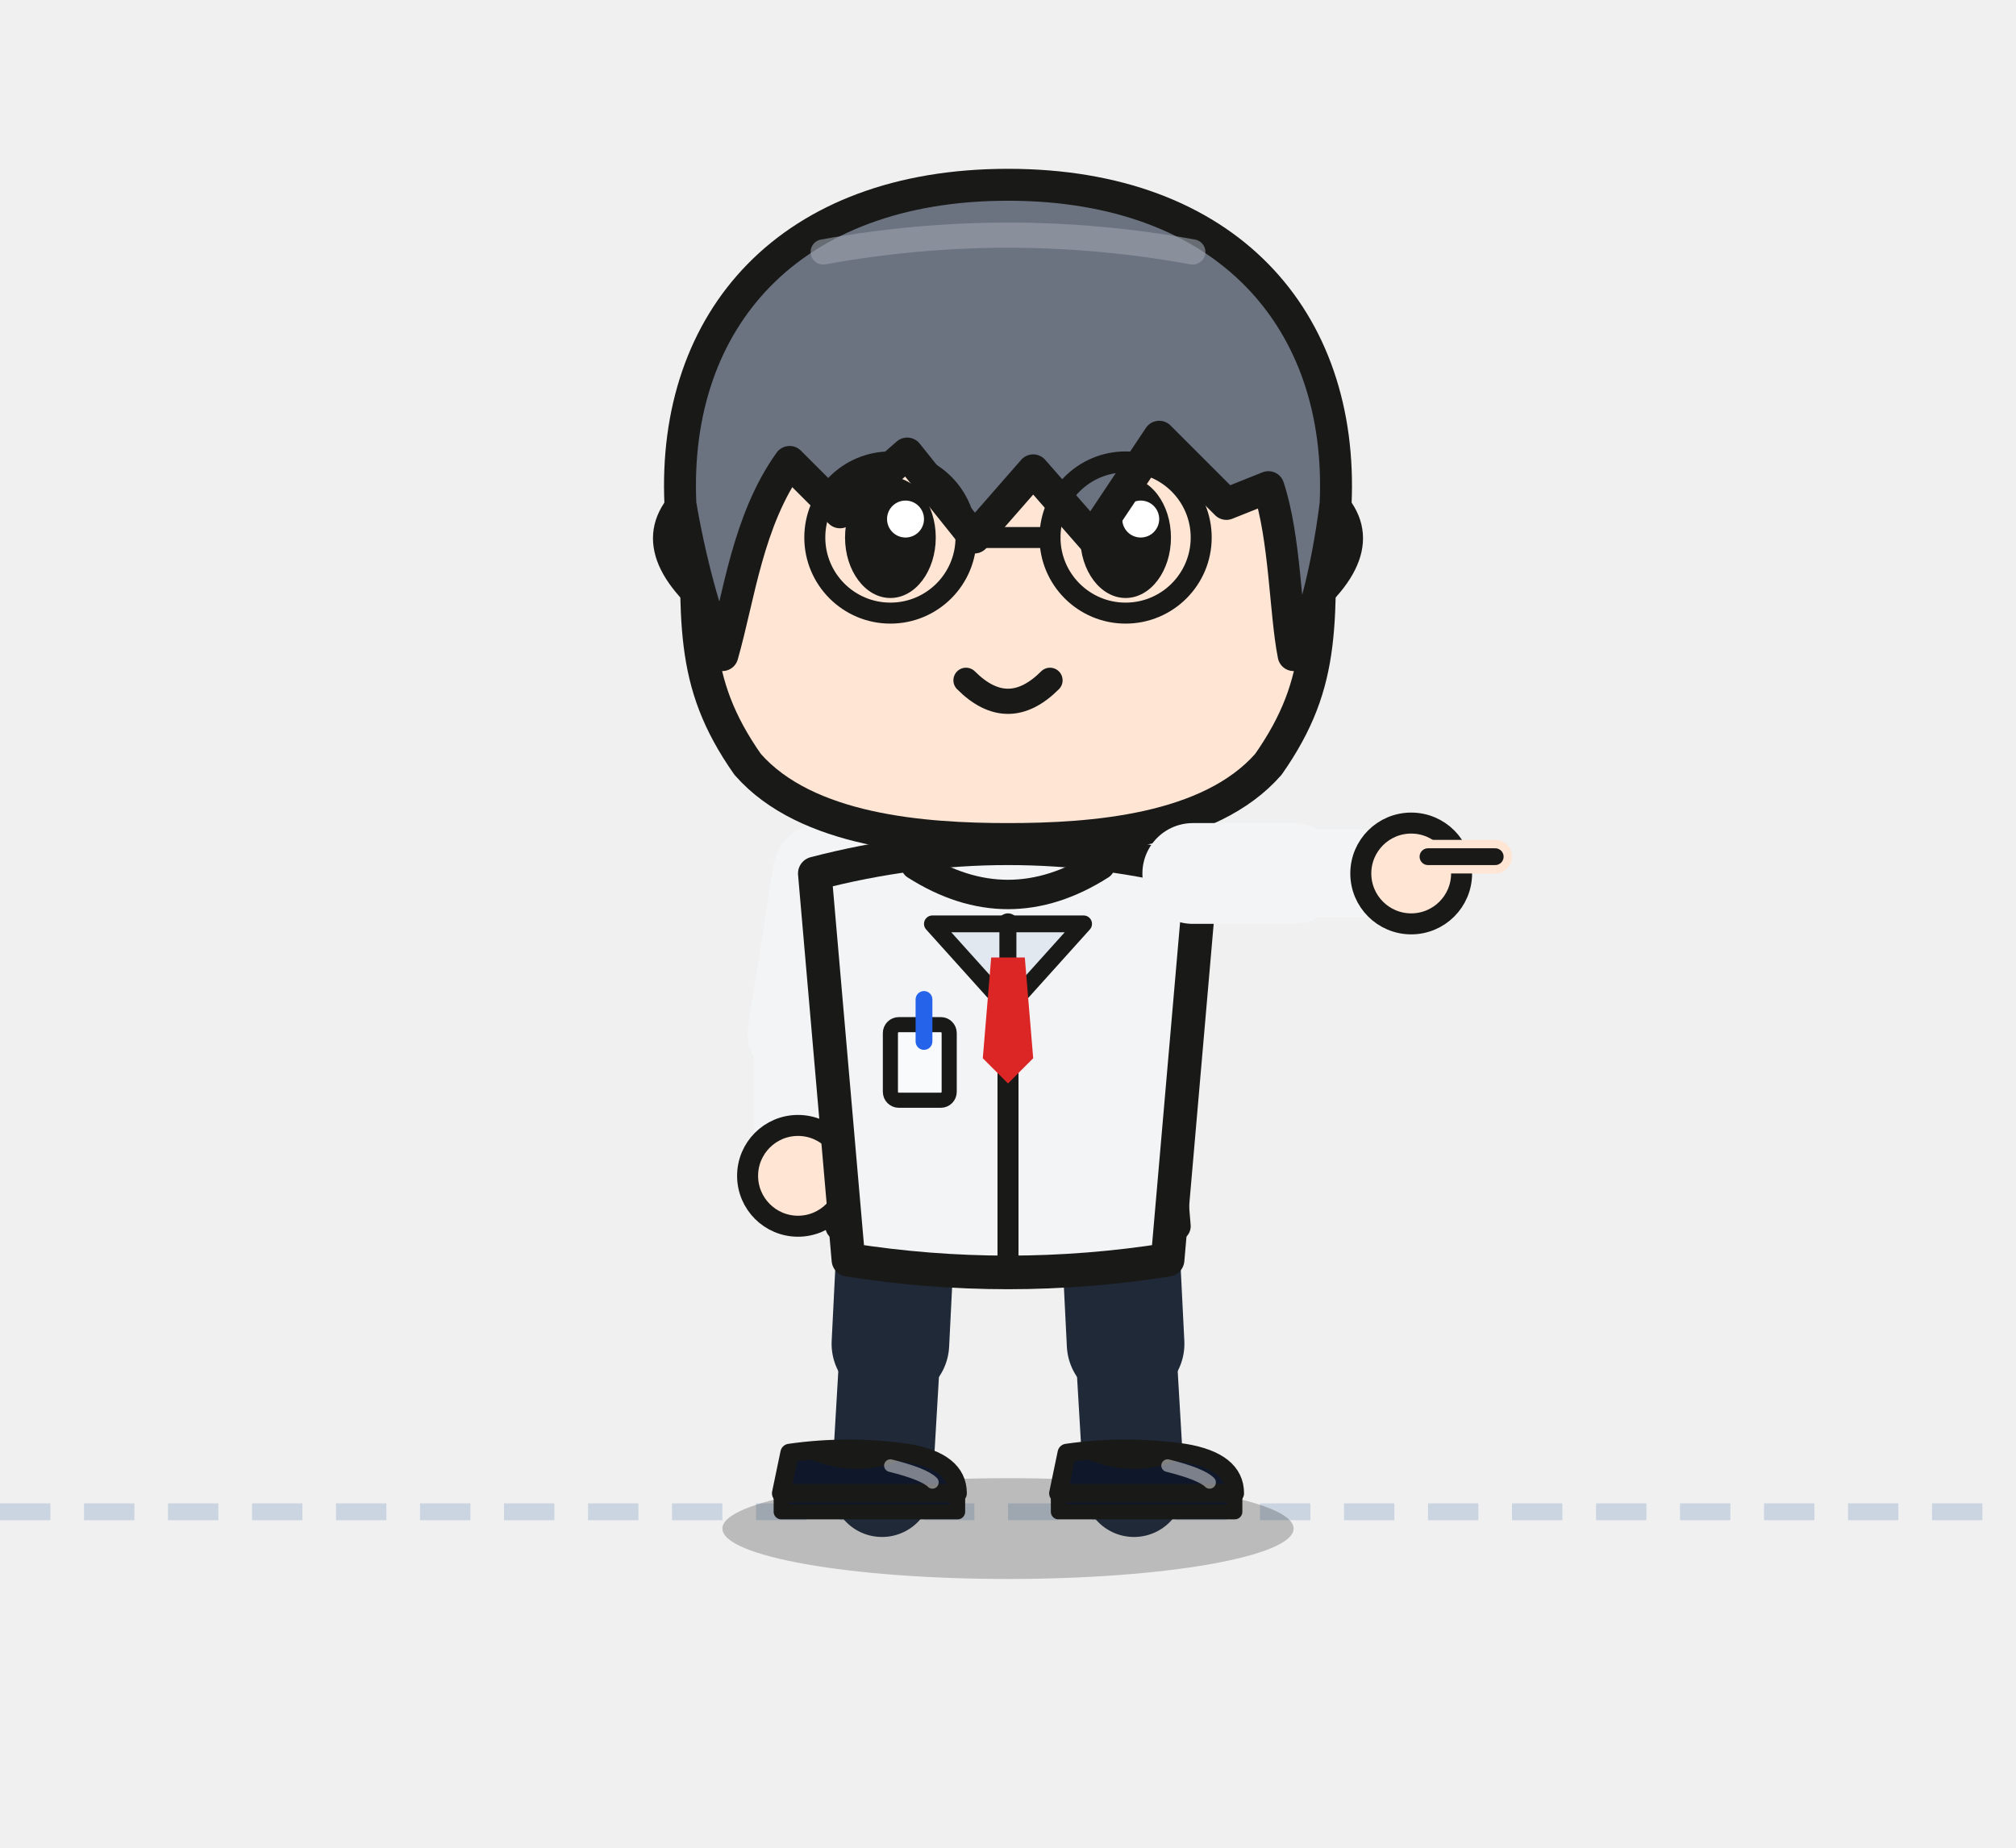
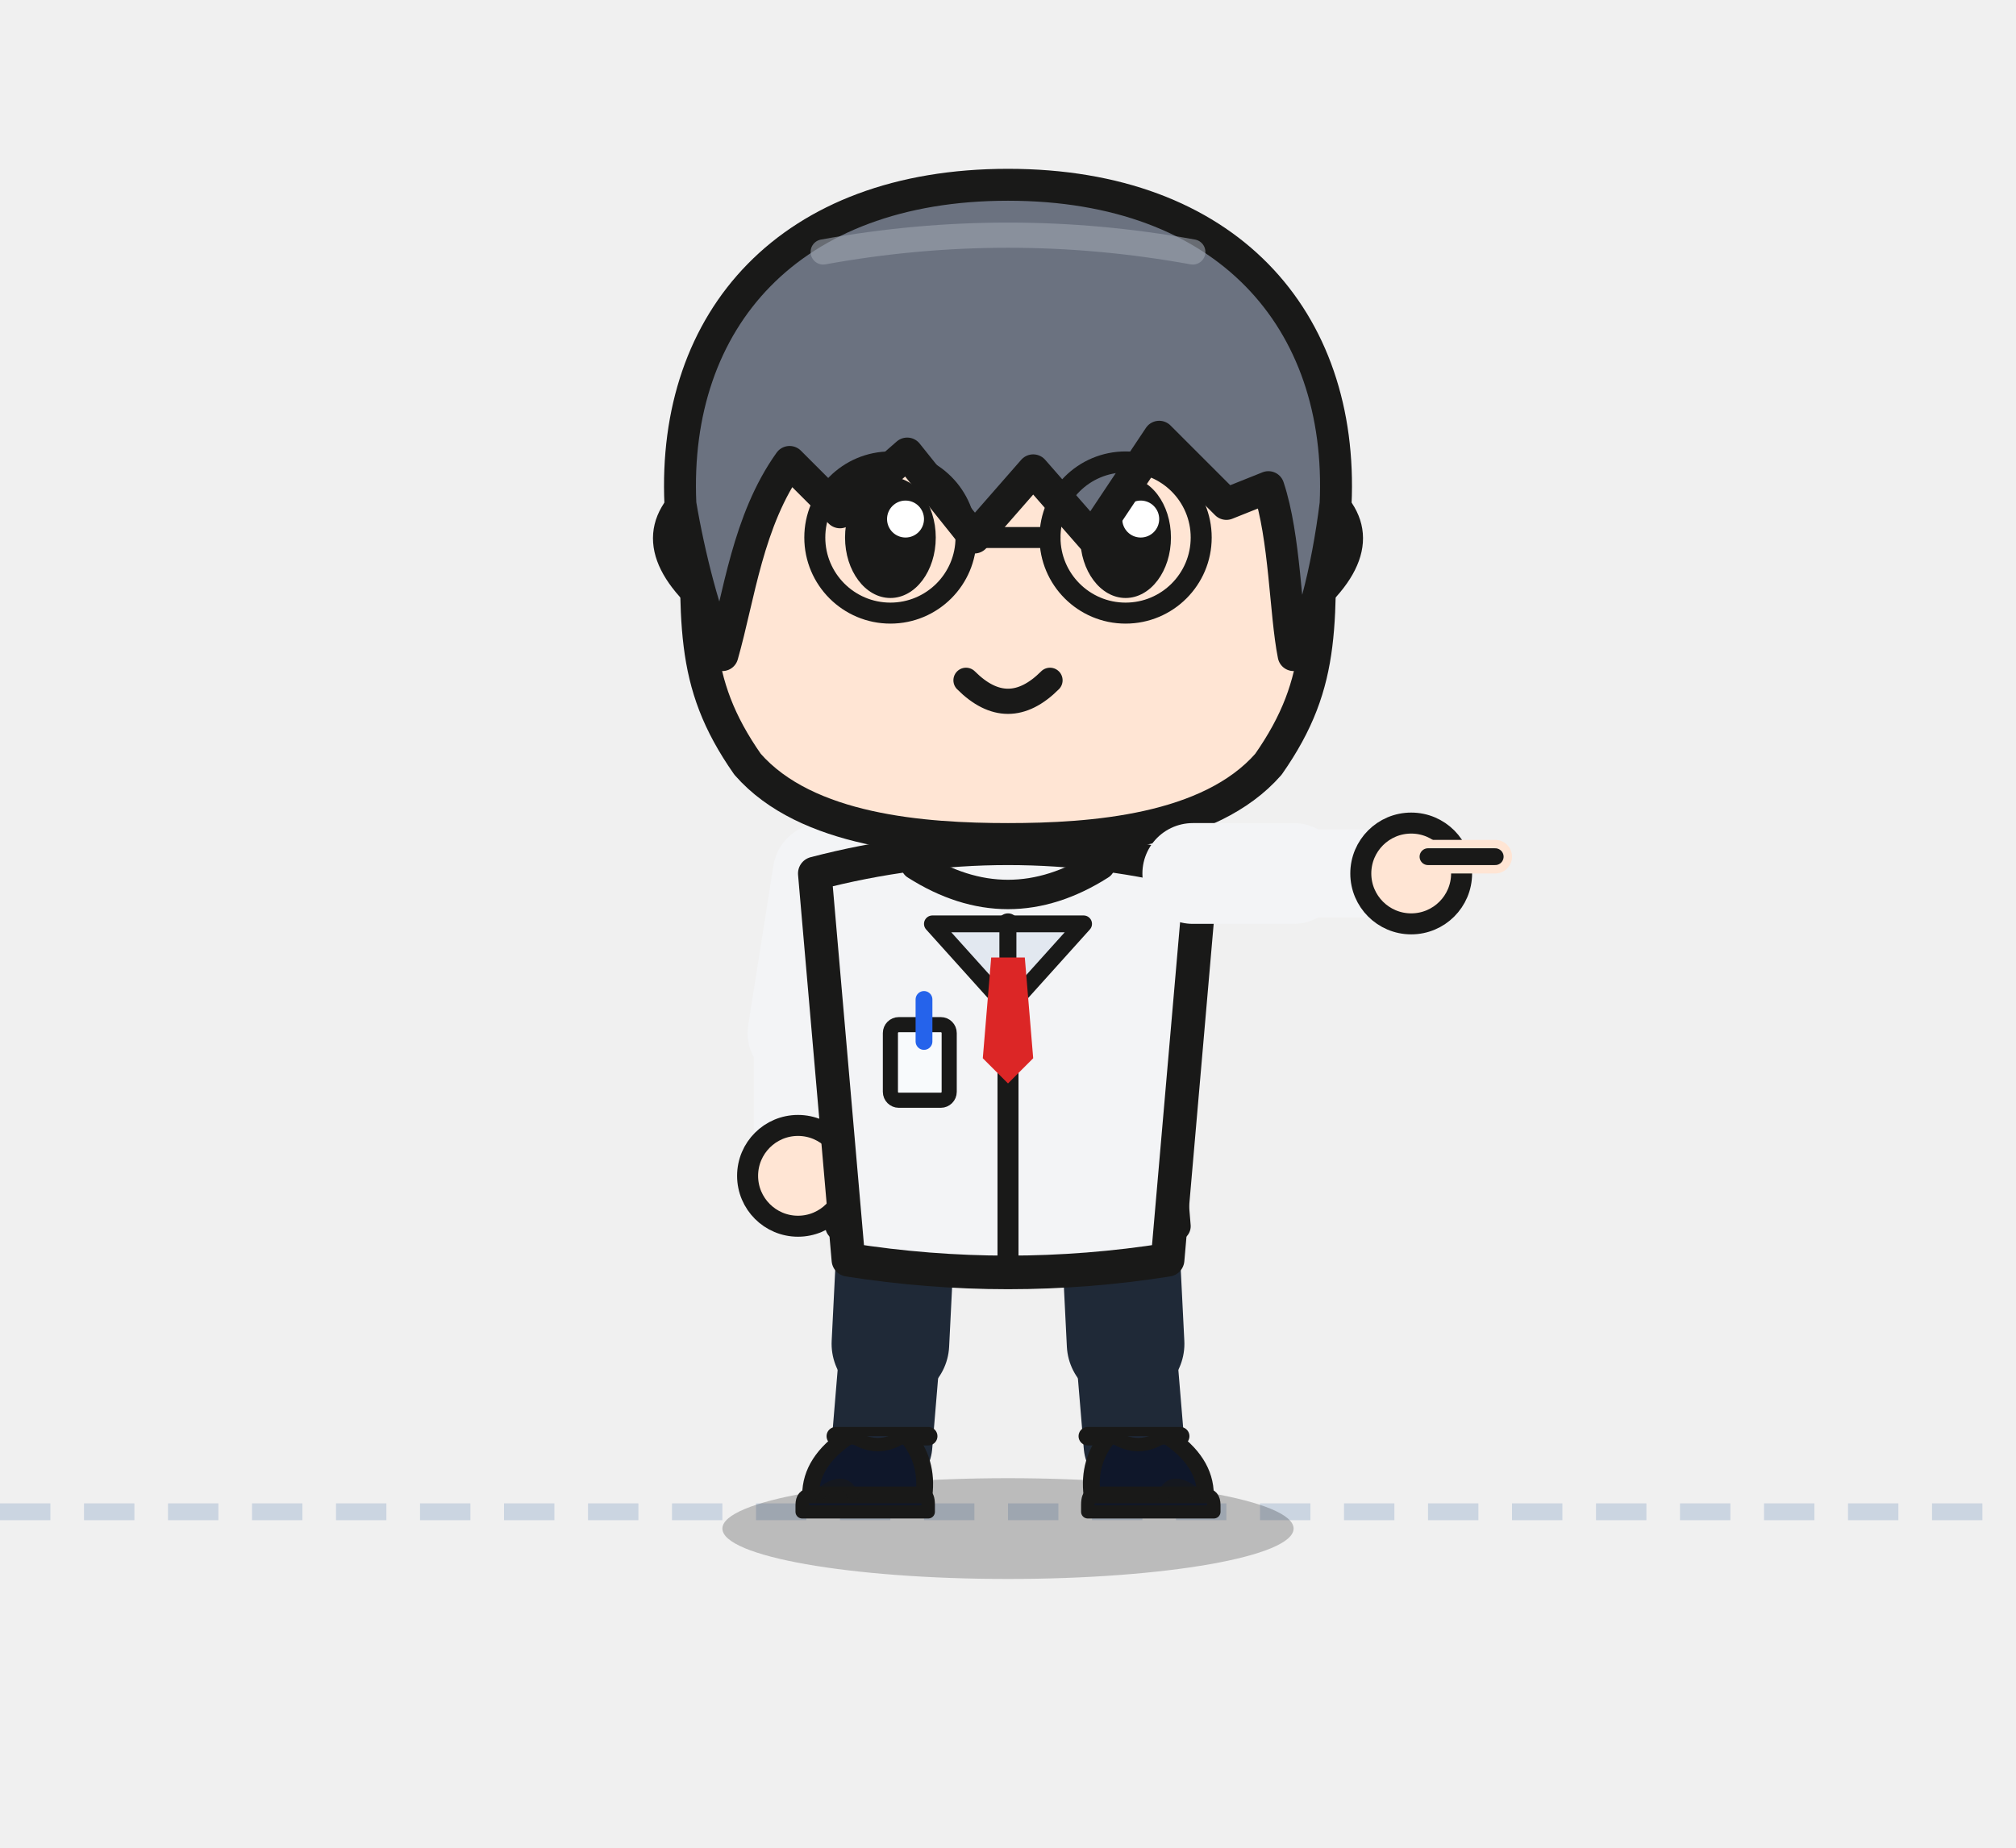
<svg xmlns="http://www.w3.org/2000/svg" viewBox="-120 -180 240 220" width="480" height="440" style="background:#ffffff; border-radius:8px;">
  <line x1="-120" y1="0" x2="120" y2="0" stroke="#cbd5e1" stroke-width="2" stroke-dasharray="6 4" />
  <g transform="scale(1 1)" stroke-linecap="round" stroke-linejoin="round">
    <ellipse cx="0" cy="2" rx="34" ry="6" fill="rgba(0,0,0,0.22)" />
    <line x1="-22" y1="-76" x2="-25" y2="-57" stroke="#f3f4f6" stroke-width="12" />
    <line x1="-25" y1="-57" x2="-25" y2="-40" stroke="#f3f4f6" stroke-width="10.5" />
    <circle cx="-25" cy="-57" r="5.5" fill="#f3f4f6" />
    <circle cx="-25" cy="-40" r="6" fill="#ffe5d4" stroke="#191918" stroke-width="2.5" />
    <line x1="-13" y1="-40" x2="-14" y2="-20" stroke="#1f2937" stroke-width="14" stroke-linecap="round" />
-     <line x1="-14" y1="-20" x2="-15" y2="-3" stroke="#1f2937" stroke-width="12" stroke-linecap="round" />
+     <line x1="-14" y1="-20" x2="-15" y2="-8" stroke="#1f2937" stroke-width="12" stroke-linecap="round" />
    <circle cx="-14" cy="-20" r="6.5" fill="#1f2937" />
-     <line x1="-21" y1="-5" x2="-9" y2="-5" stroke="#191918" stroke-width="2.5" stroke-linecap="round" />
-     <g transform="translate(-15 0) rotate(0)">
-       <path d="M -12 -2.2 L 9 -2.2 L 9 0 L -12 0 Z" fill="#0f172a" stroke="#191918" stroke-width="1.8" />
-       <path d="M -11 -7 Q -4 -8 3 -7 Q 9 -6 9 -2.2 L -12 -2.2 Z" fill="#0f172a" stroke="#191918" stroke-width="2.2" />
-       <path d="M -8 -7 Q -3 -5 2 -7" stroke="#191918" stroke-width="1.8" fill="none" />
-       <path d="M 1 -5.5 Q 5 -4.5 6 -3.5" stroke="#ffffff" stroke-width="1.5" stroke-linecap="round" fill="none" opacity="0.45" />
+     <line x1="-20.5" y1="-9" x2="-9.5" y2="-9" stroke="#191918" stroke-width="2.2" stroke-linecap="round" />
+     <g id="right-shoe-front" transform="translate(-15 0) scale(-1 1) rotate(0)">
+       <path d="M -5 -2 L 8.5 -2 Q 9.5 -2 9.5 -0.8 L 9.5 0 L -5.5 0 L -5.5 -0.8 Q -5.5 -2 -5 -2 Z" fill="#0f172a" stroke="#191918" stroke-width="1.6" />
+       <path d="M -5 -2 Q -5.5 -6 -3 -9 L 4 -9 Q 8.5 -6 8.5 -2 Z" fill="#0f172a" stroke="#191918" stroke-width="2" />
+       <path d="M -2.5 -9 Q 0.5 -7 3.5 -9" fill="#1e293b" stroke="#191918" stroke-width="1.6" />
+       <path d="M 3.5 -2 Q 4.5 -4.5 7.5 -2" fill="none" stroke="#191918" stroke-width="1.4" opacity="0.6" />
    </g>
    <line x1="13" y1="-40" x2="14" y2="-20" stroke="#1f2937" stroke-width="14" stroke-linecap="round" />
-     <line x1="14" y1="-20" x2="15" y2="-3" stroke="#1f2937" stroke-width="12" stroke-linecap="round" />
+     <line x1="14" y1="-20" x2="15" y2="-8" stroke="#1f2937" stroke-width="12" stroke-linecap="round" />
    <circle cx="14" cy="-20" r="6.5" fill="#1f2937" />
-     <line x1="9" y1="-5" x2="21" y2="-5" stroke="#191918" stroke-width="2.5" stroke-linecap="round" />
-     <g transform="translate(15 0) rotate(0)">
-       <path d="M -9 -2.2 L 12 -2.2 L 12 0 L -9 0 Z" fill="#0f172a" stroke="#191918" stroke-width="1.8" />
-       <path d="M -8 -7 Q -1 -8 6 -7 Q 12 -6 12 -2.2 L -9 -2.2 Z" fill="#0f172a" stroke="#191918" stroke-width="2.2" />
-       <path d="M -5 -7 Q 0 -5 5 -7" stroke="#191918" stroke-width="1.8" fill="none" />
-       <path d="M 4 -5.5 Q 8 -4.5 9 -3.5" stroke="#ffffff" stroke-width="1.5" stroke-linecap="round" fill="none" opacity="0.45" />
+     <line x1="9.5" y1="-9" x2="20.5" y2="-9" stroke="#191918" stroke-width="2.2" stroke-linecap="round" />
+     <g id="left-shoe-front" transform="translate(15 0) scale(1 1) rotate(0)">
+       <path d="M -5 -2 L 8.5 -2 Q 9.5 -2 9.5 -0.8 L 9.5 0 L -5.5 0 L -5.5 -0.8 Q -5.5 -2 -5 -2 Z" fill="#0f172a" stroke="#191918" stroke-width="1.6" />
+       <path d="M -5 -2 Q -5.5 -6 -3 -9 L 4 -9 Q 8.5 -6 8.5 -2 Z" fill="#0f172a" stroke="#191918" stroke-width="2" />
+       <path d="M -2.5 -9 Q 0.5 -7 3.5 -9" fill="#1e293b" stroke="#191918" stroke-width="1.6" />
+       <path d="M 3.5 -2 Q 4.5 -4.5 7.5 -2" fill="none" stroke="#191918" stroke-width="1.4" opacity="0.6" />
    </g>
    <polygon points="-19,-46 19,-46 20,-34 -20,-34" fill="#1f2937" stroke="#191918" stroke-width="3.5" />
    <path d="M 0 -44 L 0 -36 Q 0 -33 2 -32" stroke="#191918" stroke-width="2.5" stroke-linecap="round" fill="none" />
    <line x1="-18" y1="-45" x2="18" y2="-45" stroke="#191918" stroke-width="2" opacity="0.5" />
    <path d="M -8 -90 L 8 -90 L 10 -74 L -10 -74 Z" fill="#ffe5d4" stroke="#191918" stroke-width="3" />
    <ellipse cx="0" cy="-87" rx="8" ry="3" fill="rgba(0,0,0,0.12)" />
    <path d="M -23 -76 Q 0 -82 23 -76 L 19 -30 Q 0 -27 -19 -30 Z" fill="#f3f4f6" stroke="#191918" stroke-width="4" />
    <path d="M -11 -77 Q 0 -70 11 -77" stroke="#191918" stroke-width="3.5" fill="none" />
    <line x1="0" y1="-70" x2="0" y2="-30" stroke="#191918" stroke-width="2.5" />
    <polygon points="-9,-70 0,-60 0,-70" fill="#e2e8f0" stroke="#191918" stroke-width="2" />
    <polygon points="9,-70 0,-60 0,-70" fill="#e2e8f0" stroke="#191918" stroke-width="2" />
    <rect x="-14" y="-58" width="7" height="9" rx="1" fill="#f8fafc" stroke="#191918" stroke-width="1.8" />
    <line x1="-10" y1="-61" x2="-10" y2="-56" stroke="#2563eb" stroke-width="2" />
    <polygon points="-2,-66 2,-66 3,-54 0,-51 -3,-54" fill="#dc2626" />
    <g transform="translate(0 -118)">
      <path d="M 0 -36 C 23 -36, 37 -22, 37 -4 C 37 12, 38 19, 31 29 C 24 37, 10 38, 0 38 C -10 38, -24 37, -31 29 C -38 19, -37 12, -37 -4 C -37 -22, -23 -36, 0 -36 Z" fill="#ffe5d4" stroke="#191918" stroke-width="4" />
      <g stroke="#191918" stroke-width="3">
        <path d="M -37 -4 Q -45 2 -36 10" fill="#ffe5d4" />
        <path d="M 37 -4 Q 45 2 36 10" fill="#ffe5d4" />
      </g>
      <ellipse cx="-14" cy="2" rx="5.4" ry="7.2" fill="#191918" />
      <circle cx="-12.2" cy="-0.2" r="2.2" fill="#ffffff" />
      <ellipse cx="14" cy="2" rx="5.4" ry="7.2" fill="#191918" />
      <circle cx="15.8" cy="-0.2" r="2.2" fill="#ffffff" />
      <path d="M -20 -8 Q -14 -10 -8 -8" stroke="#191918" stroke-width="2.8" stroke-linecap="round" fill="none" />
      <path d="M 8 -8 Q 14 -10 20 -8" stroke="#191918" stroke-width="2.8" stroke-linecap="round" fill="none" />
      <path d="M -5 19 Q 0 24 5 19" stroke="#191918" stroke-width="3" stroke-linecap="round" fill="none" />
      <path d="M -39 -2 C -40 -24, -26 -40, 0 -40 C 26 -40, 40 -24, 39 -2 C 38 6, 36 14, 34 16 C 33 11, 33 2, 31 -4 L 26 -2 L 18 -10 L 10 2 L 3 -6 L -4 2 L -12 -8 L -20 -1 L -26 -7 C -31 0, -32 9, -34 16 C -36 12, -38 4, -39 -2 Z" fill="#6b7280" stroke="#191918" stroke-width="3.8" />
      <path d="M -22 -32 Q 0 -36 22 -32" stroke="#9ca3af" stroke-width="3" stroke-linecap="round" fill="none" opacity="0.6" />
      <circle cx="-14" cy="2" r="9" stroke="#191918" stroke-width="2.5" fill="none" />
      <circle cx="14" cy="2" r="9" stroke="#191918" stroke-width="2.5" fill="none" />
      <line x1="-5" y1="2" x2="5" y2="2" stroke="#191918" stroke-width="2.5" />
    </g>
    <line x1="22" y1="-76" x2="34" y2="-76" stroke="#f3f4f6" stroke-width="12" />
    <line x1="34" y1="-76" x2="48" y2="-76" stroke="#f3f4f6" stroke-width="10.5" />
    <circle cx="34" cy="-76" r="5.5" fill="#f3f4f6" />
    <g transform="translate(48 -76)">
      <circle cx="0" cy="0" r="6" fill="#ffe5d4" stroke="#191918" stroke-width="2.5" />
      <line x1="2" y1="-2" x2="10" y2="-2" stroke="#ffe5d4" stroke-width="4" stroke-linecap="round" />
      <line x1="2" y1="-2" x2="10" y2="-2" stroke="#191918" stroke-width="2" stroke-linecap="round" />
    </g>
  </g>
</svg>
